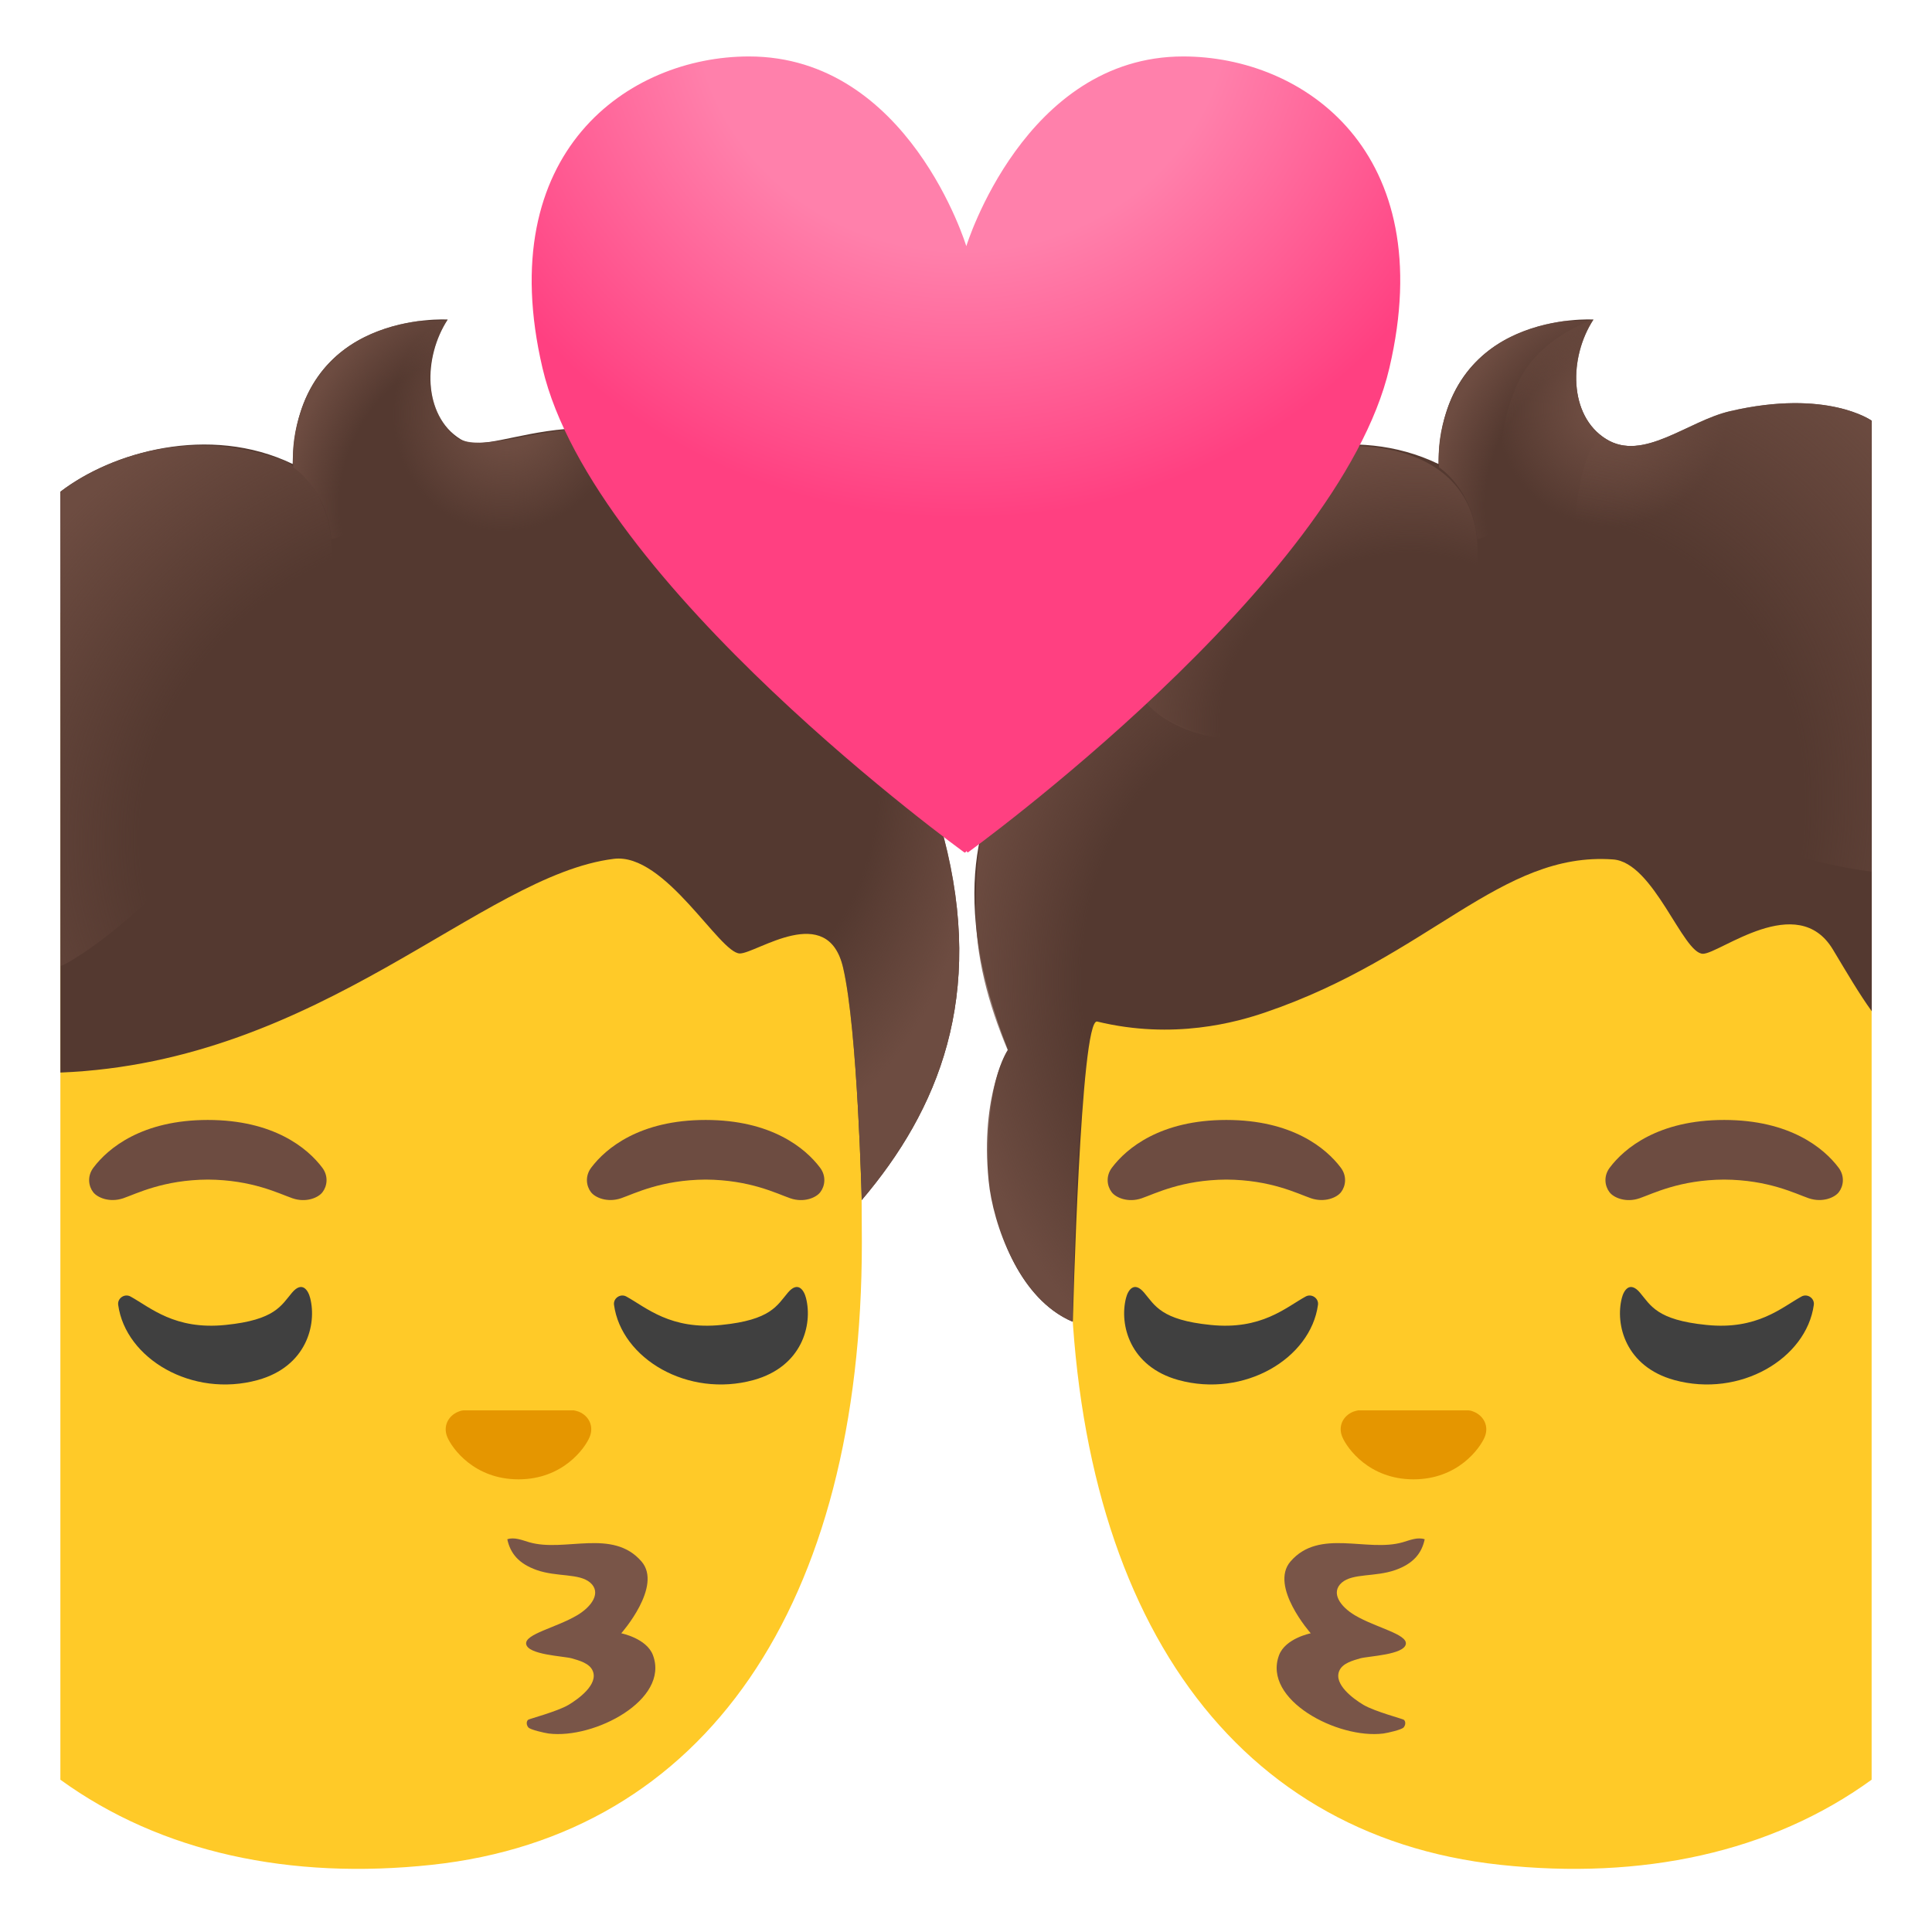
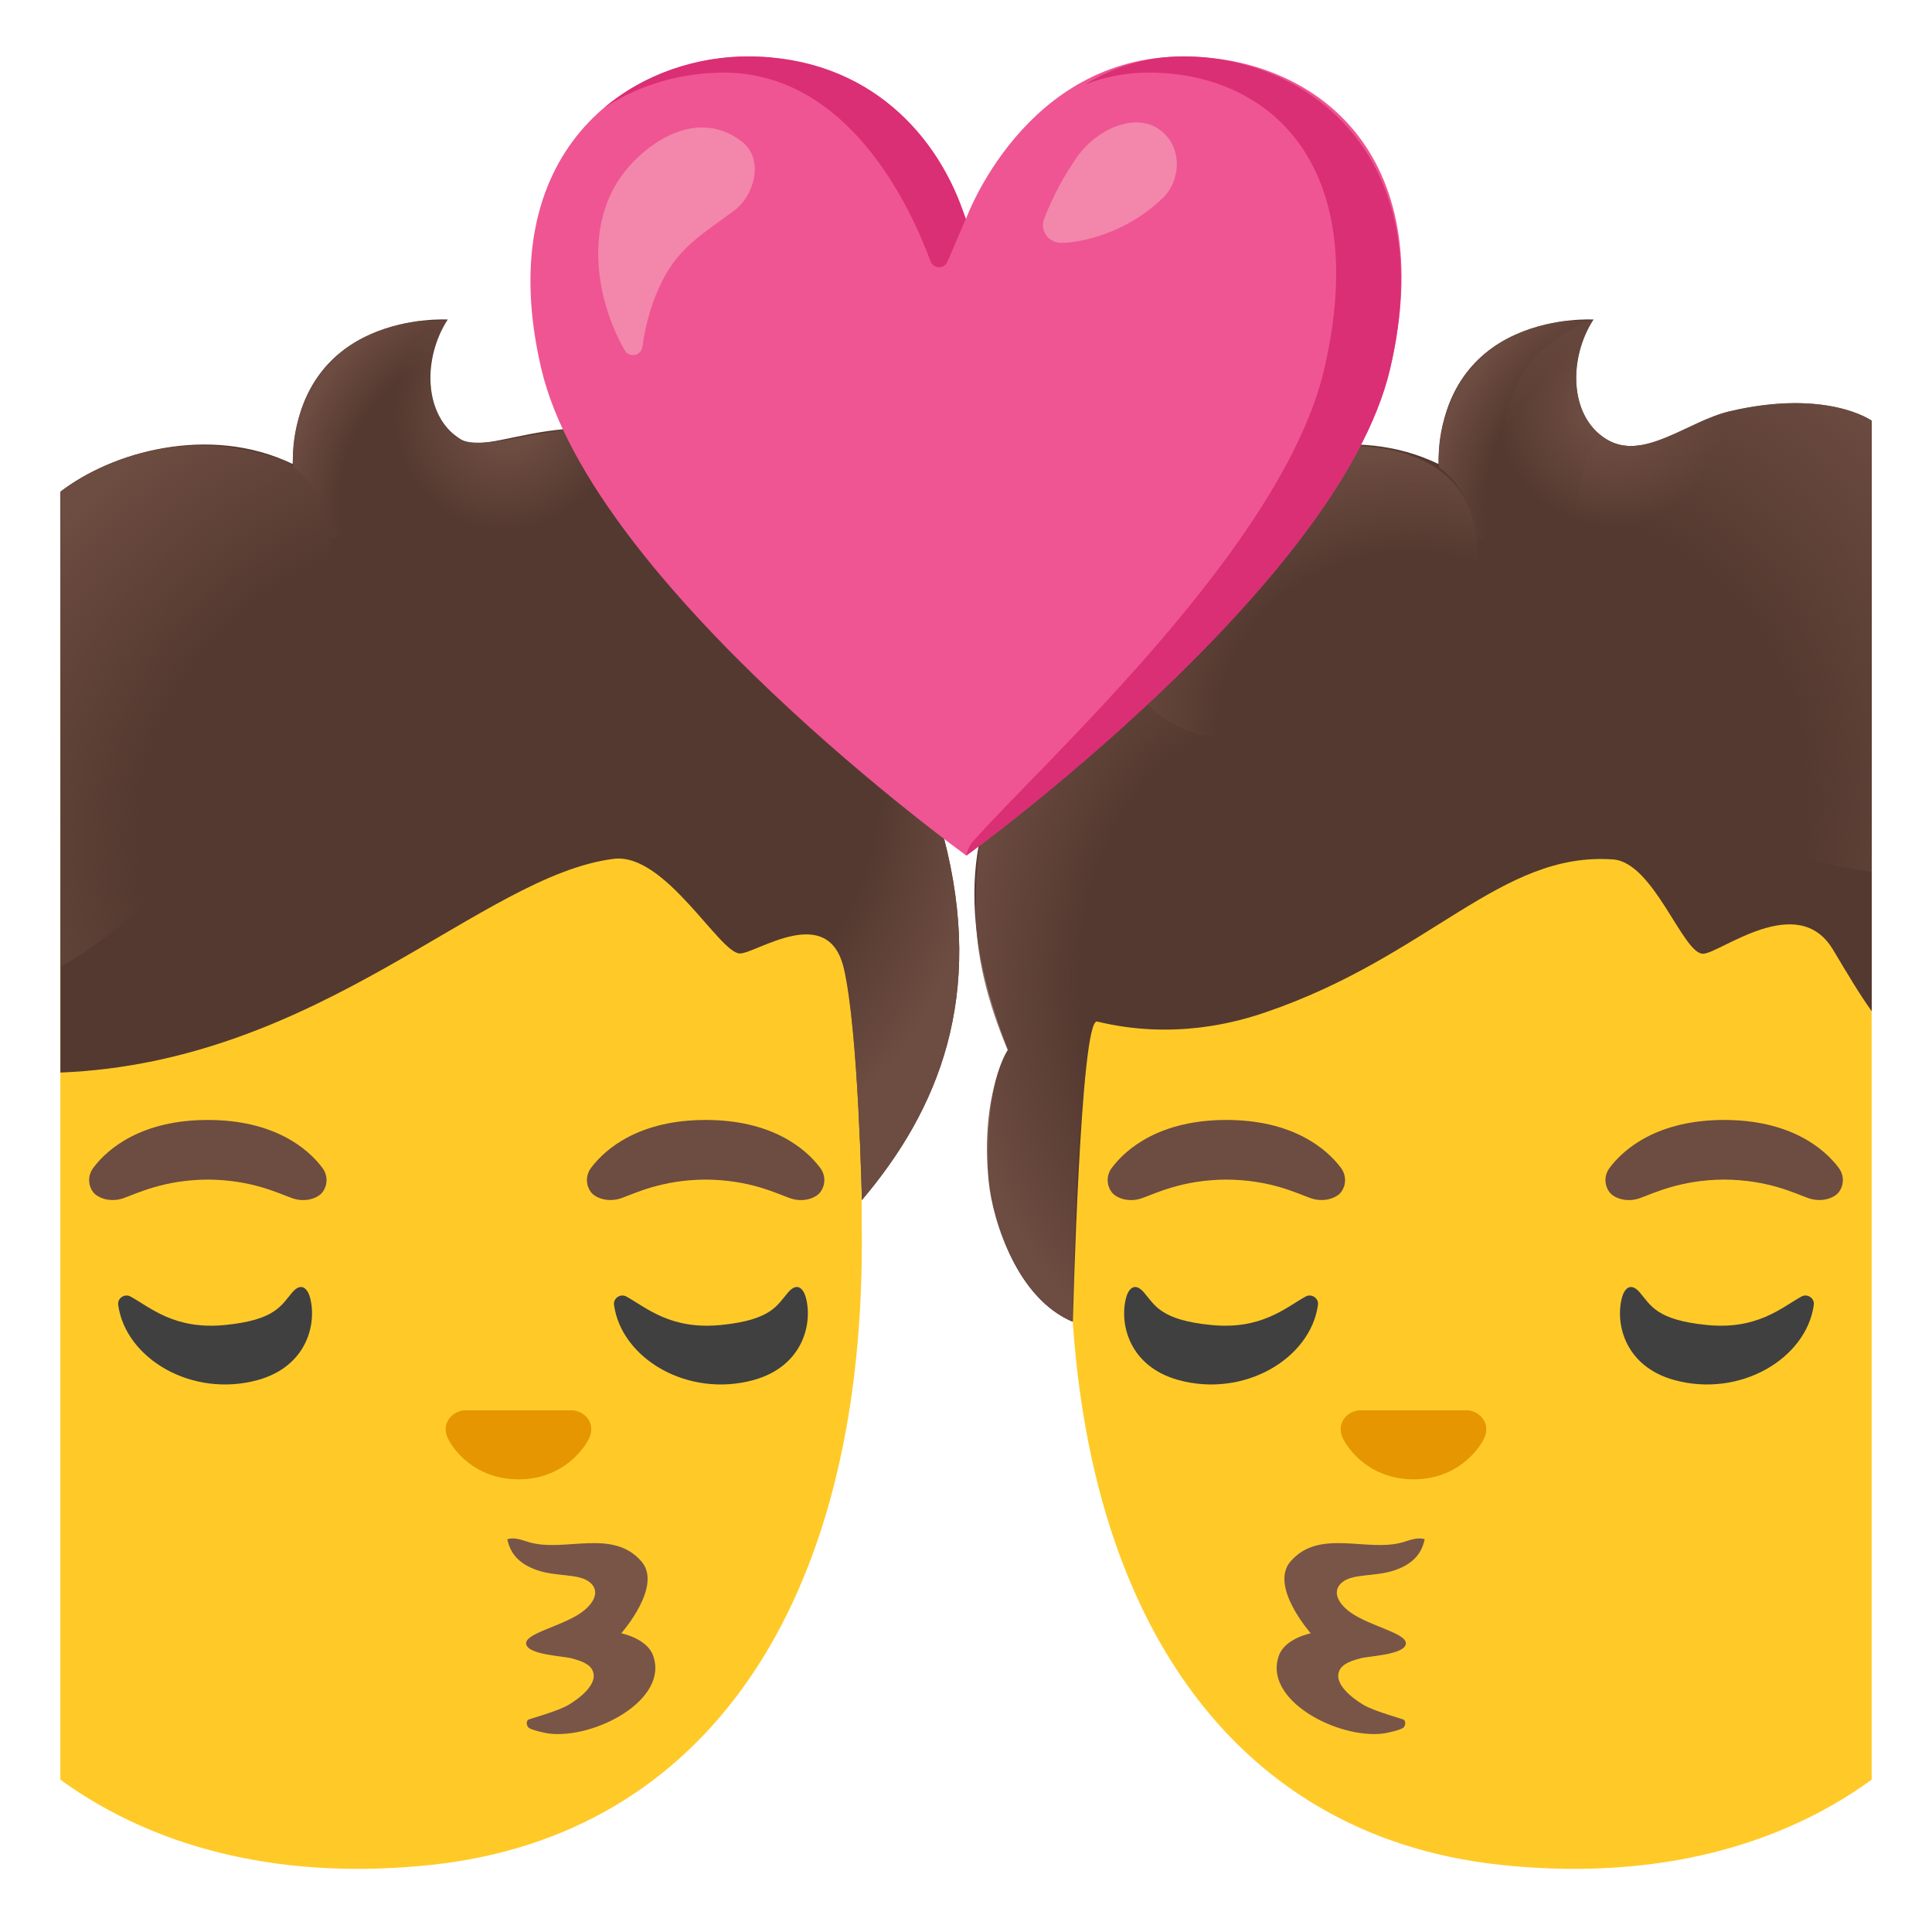
- <svg xmlns="http://www.w3.org/2000/svg" version="1.1" id="kiss" x="0px" y="0px" viewBox="0 0 128 128" style="enable-background:new 0 0 128 128;" xml:space="preserve">
+ <svg xmlns="http://www.w3.org/2000/svg" version="1.1" id="Layer_1" x="0px" y="0px" viewBox="0 0 128 128" style="enable-background:new 0 0 128 128;" xml:space="preserve">
  <g>
    <g id="head_354_">
      <path style="fill:#FFCA28;" d="M25.73,34.74c27.05,0,31.37,19.51,31.37,47.59c0,23.97-10.35,39.27-28.5,41.22    c-9.35,1-17.91-0.79-24.6-5.64V40.6C9.31,36.83,16.38,34.74,25.73,34.74z" />
    </g>
    <g id="eyebrows_179_">
      <path style="fill:#6D4C41;" d="M21.35,77.36c-0.97-1.29-3.22-3.16-7.58-3.16s-6.61,1.87-7.58,3.16c-0.43,0.57-0.32,1.23-0.02,1.62    c0.28,0.37,1.09,0.71,1.99,0.41c0.9-0.31,2.66-1.22,5.61-1.24c2.95,0.02,4.71,0.93,5.61,1.24c0.9,0.31,1.72-0.04,1.99-0.41    C21.67,78.59,21.78,77.93,21.35,77.36z" />
      <path style="fill:#6D4C41;" d="M54.33,77.36c-0.97-1.29-3.22-3.16-7.58-3.16s-6.61,1.87-7.58,3.16c-0.43,0.57-0.32,1.23-0.02,1.62    c0.28,0.37,1.09,0.71,1.99,0.41c0.9-0.31,2.66-1.22,5.61-1.24c2.95,0.02,4.71,0.93,5.61,1.24c0.9,0.31,1.72-0.04,1.99-0.41    C54.65,78.59,54.76,77.93,54.33,77.36z" />
    </g>
    <g id="eyes_176_">
      <path style="fill:#404040;" d="M19.35,85.64c0.67-0.79,1.07-0.16,1.2,0.36c0.45,1.76-0.25,4.54-3.47,5.43    c-4.36,1.2-8.76-1.42-9.25-4.98c-0.06-0.44,0.43-0.77,0.82-0.55c1.31,0.72,2.93,2.23,6.3,1.88    C18.23,87.45,18.63,86.49,19.35,85.64z" />
      <path style="fill:#404040;" d="M52.2,85.64c0.67-0.79,1.07-0.16,1.2,0.36c0.45,1.76-0.25,4.54-3.47,5.43    c-4.36,1.2-8.76-1.42-9.25-4.98c-0.06-0.44,0.43-0.77,0.82-0.55c1.31,0.72,2.93,2.23,6.3,1.88C51.08,87.45,51.48,86.49,52.2,85.64    z" />
    </g>
    <path id="mouth_104_" style="fill:#795548;" d="M36.35,114.85c3.02,0.38,8.02-2.23,6.91-5.19c-0.42-1.12-2.1-1.45-2.1-1.45   s2.76-3.12,1.34-4.76c-1.91-2.21-5.07-0.59-7.43-1.27c-0.48-0.14-0.99-0.36-1.46-0.2c0.2,0.94,0.76,1.62,1.95,2.04   c1.34,0.47,2.8,0.2,3.54,0.83c0.76,0.66,0.11,1.59-0.87,2.17c-1.39,0.82-3.47,1.24-3.37,1.9c0.11,0.72,2.49,0.8,3.02,0.95   c0.48,0.14,1.18,0.32,1.39,0.83c0.38,0.89-0.93,1.85-1.6,2.25c-0.74,0.44-2.61,0.93-2.68,0.99c-0.14,0.12-0.11,0.37,0.02,0.51   C35.14,114.6,36.06,114.81,36.35,114.85z" />
    <path id="nose_177_" style="fill:#E59600;" d="M38.35,93.53c-0.11-0.04-0.22-0.07-0.33-0.09h-7.33c-0.11,0.01-0.22,0.04-0.33,0.09   c-0.66,0.27-1.03,0.96-0.72,1.69c0.31,0.73,1.77,2.79,4.71,2.79c2.94,0,4.4-2.06,4.71-2.79C39.37,94.49,39.01,93.8,38.35,93.53z" />
-     <g id="person_15_">
-       <g id="hair_587_">
-         <path id="hair_604_" style="fill:#543930;" d="M62.52,55.44c-1.44-5.5-3.51-16.65-11.47-22.57c-11.22-8.35-18.1-2.25-20.55-3.78     c-2.51-1.56-2.46-5.44-0.84-7.92c0,0-10.1-0.63-10.27,9.57C13.84,28.07,7.37,29.97,4,32.58v38.48     c17.28-0.69,27.89-13.08,36.67-14.16c3.4-0.42,7.01,6.28,8.35,6.27c1.11-0.01,5.82-3.47,6.84,0.95     c0.97,4.17,1.23,15.39,1.23,15.39C62.18,73.52,65.28,66.01,62.52,55.44z" />
-         <g id="hairHighlights_29_">
-           <radialGradient id="SVGID_1_" cx="33.723" cy="27.052" r="11.78" gradientTransform="matrix(0.9378 0.3473 -0.3751 1.0129 12.247 -12.0618)" gradientUnits="userSpaceOnUse">
-             <stop offset="0.206" style="stop-color:#6D4C41" />
-             <stop offset="0.646" style="stop-color:#6D4C41;stop-opacity:0" />
-           </radialGradient>
-           <path style="fill:url(#SVGID_1_);" d="M37.38,28.49c0,0-1.37,0.18-2.58,0.42c-1.83,0.36-3.86,0.74-4.71-0.04      c-2.02-1.86-2.05-5.22-0.43-7.7c-0.02,0.02-2.83,1.04-4.23,5.09c-0.71,2.07-1.24,8.83,3.53,11.02      c6.27,2.88,13.74,1.1,15.53-1.02C46.78,33.57,39.88,27.92,37.38,28.49z" />
-           <radialGradient id="SVGID_2_" cx="28.408" cy="31.345" r="9.034" gradientTransform="matrix(0.9051 0.4252 -0.6155 1.3102 21.987 -21.8025)" gradientUnits="userSpaceOnUse">
-             <stop offset="0.598" style="stop-color:#6D4C41;stop-opacity:0" />
-             <stop offset="1" style="stop-color:#6D4C41" />
-           </radialGradient>
-           <path style="fill:url(#SVGID_2_);" d="M30.5,29.09c-2.51-1.56-2.46-5.44-0.84-7.92c-0.08,0.12-1.8,0.08-1.99,0.11      c-1.48,0.2-2.94,0.66-4.22,1.44c-1.67,1.03-2.88,2.6-3.5,4.46c-0.45,1.33-0.61,2.57-0.52,3.78c0,0,2.19,1.39,2.53,4.7      C22.01,36.3,31.75,29.86,30.5,29.09z" />
-           <radialGradient id="SVGID_3_" cx="30.911" cy="54.034" r="36.311" gradientTransform="matrix(0.9554 -0.2952 0.2576 0.8338 -12.5431 18.1055)" gradientUnits="userSpaceOnUse">
-             <stop offset="0.602" style="stop-color:#6D4C41;stop-opacity:0" />
-             <stop offset="1" style="stop-color:#6D4C41" />
-           </radialGradient>
-           <path style="fill:url(#SVGID_3_);" d="M18.26,49.03c1.55-2.59,3.29-8.22,3.64-11.22c0.14-1.22,0.08-2.29-0.15-3.21      c-0.47-1.88-1.48-3.18-2.8-4.03C10.48,27.39,4.28,32.37,4,32.58V64C4.27,64.05,11.84,59.77,18.26,49.03z" />
-           <radialGradient id="SVGID_4_" cx="49.402" cy="51.243" r="18.552" gradientTransform="matrix(1 0 0 1.5527 0 -28.3221)" gradientUnits="userSpaceOnUse">
-             <stop offset="0.475" style="stop-color:#6D4C41;stop-opacity:0" />
-             <stop offset="0.845" style="stop-color:#6D4C41" />
-           </radialGradient>
-           <path style="fill:url(#SVGID_4_);" d="M62.52,55.44c-1.44-5.5-3.51-16.65-11.47-22.57c-1.52-1.13-2.95-1.99-4.31-2.64      l2.28,32.94c1.11-0.01,5.82-3.47,6.84,0.95c0.97,4.17,1.23,15.39,1.23,15.39C62.18,73.52,65.28,66.01,62.52,55.44z" />
-         </g>
-       </g>
+     <path id="hair_604_" style="fill:#543930;" d="M62.52,55.44c-1.44-5.5-3.51-16.65-11.47-22.57c-11.22-8.35-18.1-2.25-20.55-3.78   c-2.51-1.56-2.46-5.44-0.84-7.92c0,0-10.1-0.63-10.27,9.57C13.84,28.07,7.37,29.97,4,32.58v38.48   c17.28-0.69,27.89-13.08,36.67-14.16c3.4-0.42,7.01,6.28,8.35,6.27c1.11-0.01,5.86-3.42,6.89,1c0.97,4.17,1.19,15.34,1.19,15.34   C62.18,73.52,65.28,66.01,62.52,55.44z" />
+     <g id="hairHighlights_29_">
+       <radialGradient id="SVGID_1_" cx="33.723" cy="27.052" r="11.78" gradientTransform="matrix(0.9378 0.3473 -0.3751 1.0129 12.247 -12.0618)" gradientUnits="userSpaceOnUse">
+         <stop offset="0.206" style="stop-color:#6D4C41" />
+         <stop offset="0.646" style="stop-color:#6D4C41;stop-opacity:0" />
+       </radialGradient>
+       <path style="fill:url(#SVGID_1_);" d="M37.38,28.49c0,0-1.37,0.18-2.58,0.42c-1.83,0.36-3.86,0.74-4.71-0.04    c-2.02-1.86-2.05-5.22-0.43-7.7c-0.02,0.02-2.83,1.04-4.23,5.09c-0.71,2.07-1.24,8.83,3.53,11.02c6.27,2.88,13.74,1.1,15.53-1.02    C46.78,33.57,39.88,27.92,37.38,28.49z" />
+       <radialGradient id="SVGID_2_" cx="28.408" cy="31.345" r="9.034" gradientTransform="matrix(0.9051 0.4252 -0.6155 1.3102 21.987 -21.8025)" gradientUnits="userSpaceOnUse">
+         <stop offset="0.598" style="stop-color:#6D4C41;stop-opacity:0" />
+         <stop offset="1" style="stop-color:#6D4C41" />
+       </radialGradient>
+       <path style="fill:url(#SVGID_2_);" d="M30.5,29.09c-2.51-1.56-2.46-5.44-0.84-7.92c-0.08,0.12-1.8,0.08-1.99,0.11    c-1.48,0.2-2.94,0.66-4.22,1.44c-1.67,1.03-2.88,2.6-3.5,4.46c-0.45,1.33-0.61,2.57-0.52,3.78c0,0,2.19,1.39,2.53,4.7    C22.01,36.3,31.75,29.86,30.5,29.09z" />
+       <radialGradient id="SVGID_3_" cx="30.911" cy="54.034" r="36.311" gradientTransform="matrix(0.9554 -0.2952 0.2576 0.8338 -12.5431 18.1055)" gradientUnits="userSpaceOnUse">
+         <stop offset="0.602" style="stop-color:#6D4C41;stop-opacity:0" />
+         <stop offset="1" style="stop-color:#6D4C41" />
+       </radialGradient>
+       <path style="fill:url(#SVGID_3_);" d="M18.26,49.03c1.55-2.59,3.29-8.22,3.64-11.22c0.14-1.22,0.08-2.29-0.15-3.21    c-0.47-1.88-1.48-3.18-2.8-4.03C10.48,27.39,4.28,32.37,4,32.58V64C4.27,64.05,11.84,59.77,18.26,49.03z" />
+       <radialGradient id="SVGID_4_" cx="49.402" cy="51.243" r="18.552" gradientTransform="matrix(1 0 0 1.5527 0 -28.3221)" gradientUnits="userSpaceOnUse">
+         <stop offset="0.475" style="stop-color:#6D4C41;stop-opacity:0" />
+         <stop offset="0.845" style="stop-color:#6D4C41" />
+       </radialGradient>
+       <path style="fill:url(#SVGID_4_);" d="M62.52,55.44c-1.44-5.5-3.51-16.65-11.47-22.57c-1.52-1.13-2.95-1.99-4.31-2.64l2.28,32.94    c1.11-0.01,5.86-3.42,6.89,1c0.97,4.17,1.19,15.34,1.19,15.34C62.18,73.52,65.28,66.01,62.52,55.44z" />
    </g>
  </g>
  <g>
    <g id="head_351_">
      <path style="fill:#FFCA28;" d="M102.27,34.74c-27.05,0-31.37,19.51-31.37,47.59c0,23.97,10.35,39.27,28.5,41.22    c9.35,1,17.91-0.79,24.6-5.64V40.6C118.69,36.83,111.62,34.74,102.27,34.74z" />
    </g>
    <g id="eyebrows_175_">
      <path style="fill:#6D4C41;" d="M106.65,77.36c0.97-1.29,3.22-3.16,7.58-3.16c4.36,0,6.61,1.87,7.58,3.16    c0.43,0.57,0.32,1.23,0.02,1.62c-0.28,0.37-1.09,0.71-1.99,0.41c-0.9-0.31-2.66-1.22-5.61-1.24c-2.95,0.02-4.71,0.93-5.61,1.24    c-0.9,0.31-1.72-0.04-1.99-0.41C106.33,78.59,106.22,77.93,106.65,77.36z" />
      <path style="fill:#6D4C41;" d="M73.67,77.36c0.97-1.29,3.22-3.16,7.58-3.16c4.36,0,6.61,1.87,7.58,3.16    c0.43,0.57,0.32,1.23,0.02,1.62c-0.28,0.37-1.09,0.71-1.99,0.41c-0.9-0.31-2.66-1.22-5.61-1.24c-2.95,0.02-4.71,0.93-5.61,1.24    c-0.9,0.31-1.72-0.04-1.99-0.41C73.35,78.59,73.24,77.93,73.67,77.36z" />
    </g>
    <g id="eyes_172_">
      <path style="fill:#404040;" d="M108.65,85.64c-0.67-0.79-1.07-0.16-1.2,0.36c-0.45,1.76,0.25,4.54,3.47,5.43    c4.36,1.2,8.76-1.42,9.25-4.98c0.06-0.44-0.43-0.77-0.82-0.55c-1.31,0.72-2.93,2.23-6.3,1.88    C109.76,87.45,109.37,86.49,108.65,85.64z" />
      <path style="fill:#404040;" d="M75.8,85.64c-0.67-0.79-1.07-0.16-1.2,0.36c-0.45,1.76,0.25,4.54,3.47,5.43    c4.36,1.2,8.76-1.42,9.25-4.98c0.06-0.44-0.43-0.77-0.82-0.55c-1.31,0.72-2.93,2.23-6.3,1.88C76.92,87.45,76.52,86.49,75.8,85.64z    " />
    </g>
    <path id="mouth_101_" style="fill:#795548;" d="M91.65,114.85c-3.02,0.38-8.02-2.23-6.91-5.19c0.42-1.12,2.1-1.45,2.1-1.45   s-2.76-3.12-1.34-4.76c1.91-2.21,5.07-0.59,7.43-1.27c0.48-0.14,0.99-0.36,1.46-0.2c-0.2,0.94-0.76,1.62-1.95,2.04   c-1.34,0.47-2.8,0.2-3.54,0.83c-0.76,0.66-0.11,1.59,0.87,2.17c1.39,0.82,3.47,1.24,3.37,1.9c-0.11,0.72-2.49,0.8-3.02,0.95   c-0.48,0.14-1.18,0.32-1.39,0.83c-0.38,0.89,0.93,1.85,1.6,2.25c0.74,0.44,2.61,0.93,2.68,0.99c0.14,0.12,0.11,0.37-0.02,0.51   C92.86,114.6,91.94,114.81,91.65,114.85z" />
    <path id="nose_174_" style="fill:#E59600;" d="M89.65,93.53c0.11-0.04,0.22-0.07,0.33-0.09h7.33c0.11,0.01,0.22,0.04,0.33,0.09   c0.66,0.27,1.03,0.96,0.72,1.69c-0.31,0.73-1.77,2.79-4.71,2.79c-2.94,0-4.4-2.06-4.71-2.79C88.62,94.49,88.99,93.8,89.65,93.53z" />
-     <g id="hair_610_">
-       <path id="hair_609_" style="fill:#543930;" d="M124,27.87c0,0-2.95-2.12-9.37-0.63c-2.82,0.65-5.76,3.38-8.22,1.85    c-2.51-1.56-2.46-5.44-0.84-7.92c0,0-10.1-0.63-10.27,9.57c-5.58-2.7-12.1-0.75-15.45,1.89c-6.14,4.84-5.36,12.19-5.36,12.19    s-15.59,4.76-7.71,24.74c0,0-1.73,2.4-1.16,8.61c0.39,4.26,2.47,8.19,5.46,9.39c0,0,0.5-20.15,1.61-19.88    c5.06,1.23,9.25,0.04,11.15-0.61c10.89-3.71,15.57-10.67,23.03-10.13c2.7,0.19,4.62,6.26,5.96,6.25c1.11-0.01,6.25-4.18,8.6-0.29    c0.95,1.58,1.73,2.92,2.58,4.1V27.87z" />
-       <g id="hairHighlights_34_">
-         <radialGradient id="SVGID_5_" cx="106.827" cy="26.951" r="11.564" gradientTransform="matrix(0.9378 0.3473 -0.3621 0.9777 16.4069 -36.4981)" gradientUnits="userSpaceOnUse">
-           <stop offset="0.177" style="stop-color:#6D4C41" />
-           <stop offset="0.663" style="stop-color:#6D4C41;stop-opacity:0" />
-         </radialGradient>
-         <path style="fill:url(#SVGID_5_);" d="M124,27.87c0,0-2.95-2.12-9.37-0.63c-2.82,0.65-5.76,3.38-8.22,1.85     c-2.51-1.56-2.46-5.44-0.84-7.92c-0.02,0.02-3.72,1.14-5.12,4.44c-2.82,6.61-1.29,18.29,23.57,21.54     C123.91,47.15,124,30.05,124,27.87z" />
-         <radialGradient id="SVGID_6_" cx="97.696" cy="57.312" r="33.753" gradientTransform="matrix(0.81 0.5864 -0.7067 0.9762 59.058 -55.9239)" gradientUnits="userSpaceOnUse">
-           <stop offset="0.602" style="stop-color:#6D4C41;stop-opacity:0" />
-           <stop offset="1" style="stop-color:#6D4C41" />
-         </radialGradient>
-         <path style="fill:url(#SVGID_6_);" d="M124,27.87c0,0-2.95-2.12-9.37-0.63c-2.82,0.65-5.76,3.38-8.22,1.85     c-2.51-1.56-7.26,25.42,17.6,28.66C123.91,57.75,124,30.05,124,27.87z" />
-         <radialGradient id="SVGID_7_" cx="84.222" cy="63.173" r="20.851" gradientTransform="matrix(1 0 0 1.3502 0 -20.3826)" gradientUnits="userSpaceOnUse">
-           <stop offset="0.602" style="stop-color:#6D4C41;stop-opacity:0" />
-           <stop offset="1" style="stop-color:#6D4C41" />
-         </radialGradient>
-         <path style="fill:url(#SVGID_7_);" d="M83.56,48.67c-6.8,0.91-9.09-3.84-9.09-3.84c-9.46,3.93-9.79,10.72-9.83,15.18     c-0.03,3.3,0.83,6.51,2.12,9.56c0,0-1.82,2.9-1.26,8.66c0.28,2.86,2,7.81,5.55,9.34c0,0,0.19-7.83,0.32-10.25     c0.03-0.6,0.65-9.77,1.29-9.63C77.74,68.82,90.47,54.36,83.56,48.67z" />
-         <radialGradient id="SVGID_8_" cx="92.501" cy="47.092" r="19.552" gradientTransform="matrix(0.9554 -0.2952 0.2576 0.8338 -8.0098 35.1336)" gradientUnits="userSpaceOnUse">
-           <stop offset="0.602" style="stop-color:#6D4C41;stop-opacity:0" />
-           <stop offset="1" style="stop-color:#6D4C41" />
-         </radialGradient>
-         <path style="fill:url(#SVGID_8_);" d="M97.66,34.59c-1.73-6.9-12.84-5.88-17.82-1.96c-2.79,2.2-5.36,5.86-5.36,12.19     c0,0,0.92,1.33,1.7,2.03c1.26,1.13,2.86,1.8,4.54,2.03c4.42,0.6,9.07-0.69,12.55-3.5c2.35-1.9,4.21-4.57,4.55-7.58     C97.96,36.58,97.9,35.52,97.66,34.59z" />
-         <radialGradient id="SVGID_9_" cx="104.323" cy="31.345" r="9.034" gradientTransform="matrix(0.9051 0.4252 -0.6155 1.3102 29.19 -54.0784)" gradientUnits="userSpaceOnUse">
-           <stop offset="0.598" style="stop-color:#6D4C41;stop-opacity:0" />
-           <stop offset="1" style="stop-color:#6D4C41" />
-         </radialGradient>
-         <path style="fill:url(#SVGID_9_);" d="M106.41,29.09c-2.51-1.56-2.46-5.44-0.84-7.92c-0.08,0.12-1.8,0.08-1.99,0.11     c-1.48,0.2-2.94,0.66-4.22,1.44c-1.67,1.03-2.88,2.6-3.5,4.46c-0.45,1.33-0.61,2.57-0.52,3.78c0,0,2.19,1.39,2.53,4.7     C97.93,36.3,107.66,29.86,106.41,29.09z" />
+     <path id="hair_609_" style="fill:#543930;" d="M124,27.87c0,0-2.95-2.12-9.37-0.63c-2.82,0.65-5.76,3.38-8.22,1.85   c-2.51-1.56-2.46-5.44-0.84-7.92c0,0-10.1-0.63-10.27,9.57c-5.58-2.7-12.1-0.75-15.45,1.89c-6.14,4.84-5.36,12.19-5.36,12.19   s-15.59,4.76-7.71,24.74c0,0-1.73,2.4-1.16,8.61c0.39,4.26,2.47,8.19,5.46,9.39c0,0,0.5-20.15,1.61-19.88   c5.06,1.23,9.25,0.04,11.15-0.61c10.89-3.71,15.57-10.67,23.03-10.13c2.7,0.19,4.62,6.26,5.96,6.25c1.11-0.01,6.25-4.18,8.6-0.29   c0.95,1.58,1.73,2.92,2.58,4.1V27.87z" />
+     <g id="hairHighlights_34_">
+       <radialGradient id="SVGID_5_" cx="106.827" cy="26.951" r="11.564" gradientTransform="matrix(0.9378 0.3473 -0.3621 0.9777 16.4069 -36.4981)" gradientUnits="userSpaceOnUse">
+         <stop offset="0.177" style="stop-color:#6D4C41" />
+         <stop offset="0.663" style="stop-color:#6D4C41;stop-opacity:0" />
+       </radialGradient>
+       <path style="fill:url(#SVGID_5_);" d="M124,27.87c0,0-2.95-2.12-9.37-0.63c-2.82,0.65-5.76,3.38-8.22,1.85    c-2.51-1.56-2.46-5.44-0.84-7.92c-0.02,0.02-3.72,1.14-5.12,4.44c-2.82,6.61-1.29,18.29,23.57,21.54    C123.91,47.15,124,30.05,124,27.87z" />
+       <radialGradient id="SVGID_6_" cx="97.696" cy="57.312" r="33.753" gradientTransform="matrix(0.81 0.5864 -0.7067 0.9762 59.058 -55.9239)" gradientUnits="userSpaceOnUse">
+         <stop offset="0.602" style="stop-color:#6D4C41;stop-opacity:0" />
+         <stop offset="1" style="stop-color:#6D4C41" />
+       </radialGradient>
+       <path style="fill:url(#SVGID_6_);" d="M124,27.87c0,0-2.95-2.12-9.37-0.63c-2.82,0.65-5.76,3.38-8.22,1.85    c-2.51-1.56-7.26,25.42,17.6,28.66C123.91,57.75,124,30.05,124,27.87z" />
+       <radialGradient id="SVGID_7_" cx="84.222" cy="50.581" r="20.851" gradientTransform="matrix(1 0 0 1.3502 0 -3.3807)" gradientUnits="userSpaceOnUse">
+         <stop offset="0.602" style="stop-color:#6D4C41;stop-opacity:0" />
+         <stop offset="1" style="stop-color:#6D4C41" />
+       </radialGradient>
+       <path style="fill:url(#SVGID_7_);" d="M83.56,48.67c-6.8,0.91-9.09-3.84-9.09-3.84c-9.46,3.93-9.79,10.72-9.83,15.18    c-0.03,3.3,0.83,6.51,2.12,9.56c0,0-1.82,2.9-1.26,8.66c0.28,2.86,2,7.81,5.55,9.34c0,0,0.19-7.83,0.32-10.25    c0.03-0.6,0.65-9.77,1.29-9.63C77.74,68.82,90.47,54.36,83.56,48.67z" />
+       <radialGradient id="SVGID_8_" cx="92.501" cy="47.092" r="19.552" gradientTransform="matrix(0.9554 -0.2952 0.2576 0.8338 -8.0098 35.1336)" gradientUnits="userSpaceOnUse">
+         <stop offset="0.602" style="stop-color:#6D4C41;stop-opacity:0" />
+         <stop offset="1" style="stop-color:#6D4C41" />
+       </radialGradient>
+       <path style="fill:url(#SVGID_8_);" d="M97.66,34.59c-1.73-6.9-12.84-5.88-17.82-1.96c-2.79,2.2-5.36,5.86-5.36,12.19    c0,0,0.92,1.33,1.7,2.03c1.26,1.13,2.86,1.8,4.54,2.03c4.42,0.6,9.07-0.69,12.55-3.5c2.35-1.9,4.21-4.57,4.55-7.58    C97.96,36.58,97.9,35.52,97.66,34.59z" />
+       <radialGradient id="SVGID_9_" cx="104.323" cy="31.345" r="9.034" gradientTransform="matrix(0.9051 0.4252 -0.6155 1.3102 29.19 -54.0784)" gradientUnits="userSpaceOnUse">
+         <stop offset="0.598" style="stop-color:#6D4C41;stop-opacity:0" />
+         <stop offset="1" style="stop-color:#6D4C41" />
+       </radialGradient>
+       <path style="fill:url(#SVGID_9_);" d="M106.41,29.09c-2.51-1.56-2.46-5.44-0.84-7.92c-0.08,0.12-1.8,0.08-1.99,0.11    c-1.48,0.2-2.94,0.66-4.22,1.44c-1.67,1.03-2.88,2.6-3.5,4.46c-0.45,1.33-0.61,2.57-0.52,3.78c0,0,2.19,1.39,2.53,4.7    C97.93,36.3,107.66,29.86,106.41,29.09z" />
+     </g>
+   </g>
+   <g>
+     <path style="fill:#EF5592;" d="M78.41,3.74C67.87,3.74,64,14.5,64,14.5S60.18,3.74,49.57,3.74c-7.97,0-17.07,6.32-13.71,20.68   c3.36,14.36,28.16,32.26,28.16,32.26s24.72-17.9,28.08-32.26C95.46,10.06,87.02,3.74,78.41,3.74z" />
+     <g>
+       <path style="fill:#DA2E75;" d="M47.94,4.81c8.27,0,12.38,8.89,13.71,12.5c0.19,0.51,0.91,0.53,1.12,0.03l1.21-2.83    c-1.71-5.45-6.4-10.77-14.41-10.77c-3.32,0-6.82,1.1-9.55,3.41C42.42,5.56,45.25,4.81,47.94,4.81z" />
+       <path style="fill:#DA2E75;" d="M78.41,3.74c-2.55,0-4.7,0.74-6.51,1.85c1.27-0.49,2.68-0.78,4.23-0.78    c7.8,0,14.77,5.91,11.62,19.58c-2.7,11.73-18.5,25.96-23.32,31.39c-0.31,0.35-0.41,0.91-0.41,0.91s24.72-17.9,28.08-32.26    C95.46,10.06,86.38,3.74,78.41,3.74z" />
+     </g>
+     <g>
+       <g>
+         <g>
+           <path style="fill:#F386AB;" d="M41.4,11.36c1.8-2.25,5.03-4.11,7.76-1.97c1.48,1.16,0.83,3.54-0.49,4.54      c-1.93,1.46-3.6,2.34-4.77,4.63c-0.7,1.38-1.13,2.88-1.34,4.42c-0.08,0.61-0.88,0.75-1.18,0.22      C39.34,19.6,38.77,14.65,41.4,11.36z" />
+         </g>
      </g>
    </g>
+     <path style="fill:#F386AB;" d="M70.31,16.09c-0.85,0-1.44-0.82-1.13-1.61c0.57-1.45,1.31-2.86,2.2-4.11   c1.32-1.85,3.82-2.92,5.41-1.81c1.63,1.15,1.42,3.43,0.27,4.54C74.61,15.49,71.53,16.09,70.31,16.09z" />
  </g>
-   <radialGradient id="heart_1_" cx="61.589" cy="6.895" r="36.798" gradientTransform="matrix(0.9985 0 0 0.9337 2.266 -6.362)" gradientUnits="userSpaceOnUse">
-     <stop offset="0.481" style="stop-color:#FF80AB" />
-     <stop offset="0.998" style="stop-color:#FF4081" />
-   </radialGradient>
-   <path id="heart_3_" style="fill:url(#heart_1_);" d="M78.39,3.74c-10.51,0-14.37,12.57-14.37,12.57S60.21,3.74,49.62,3.74  c-7.96,0-17.03,6.31-13.68,20.64c3.35,14.33,27.97,32.11,27.97,32.11s0.13-0.05,0.13-0.13c0,0.08,0.08,0.12,0.08,0.12  s24.58-17.77,27.93-32.1C95.41,10.04,86.35,3.74,78.39,3.74z" />
</svg>
